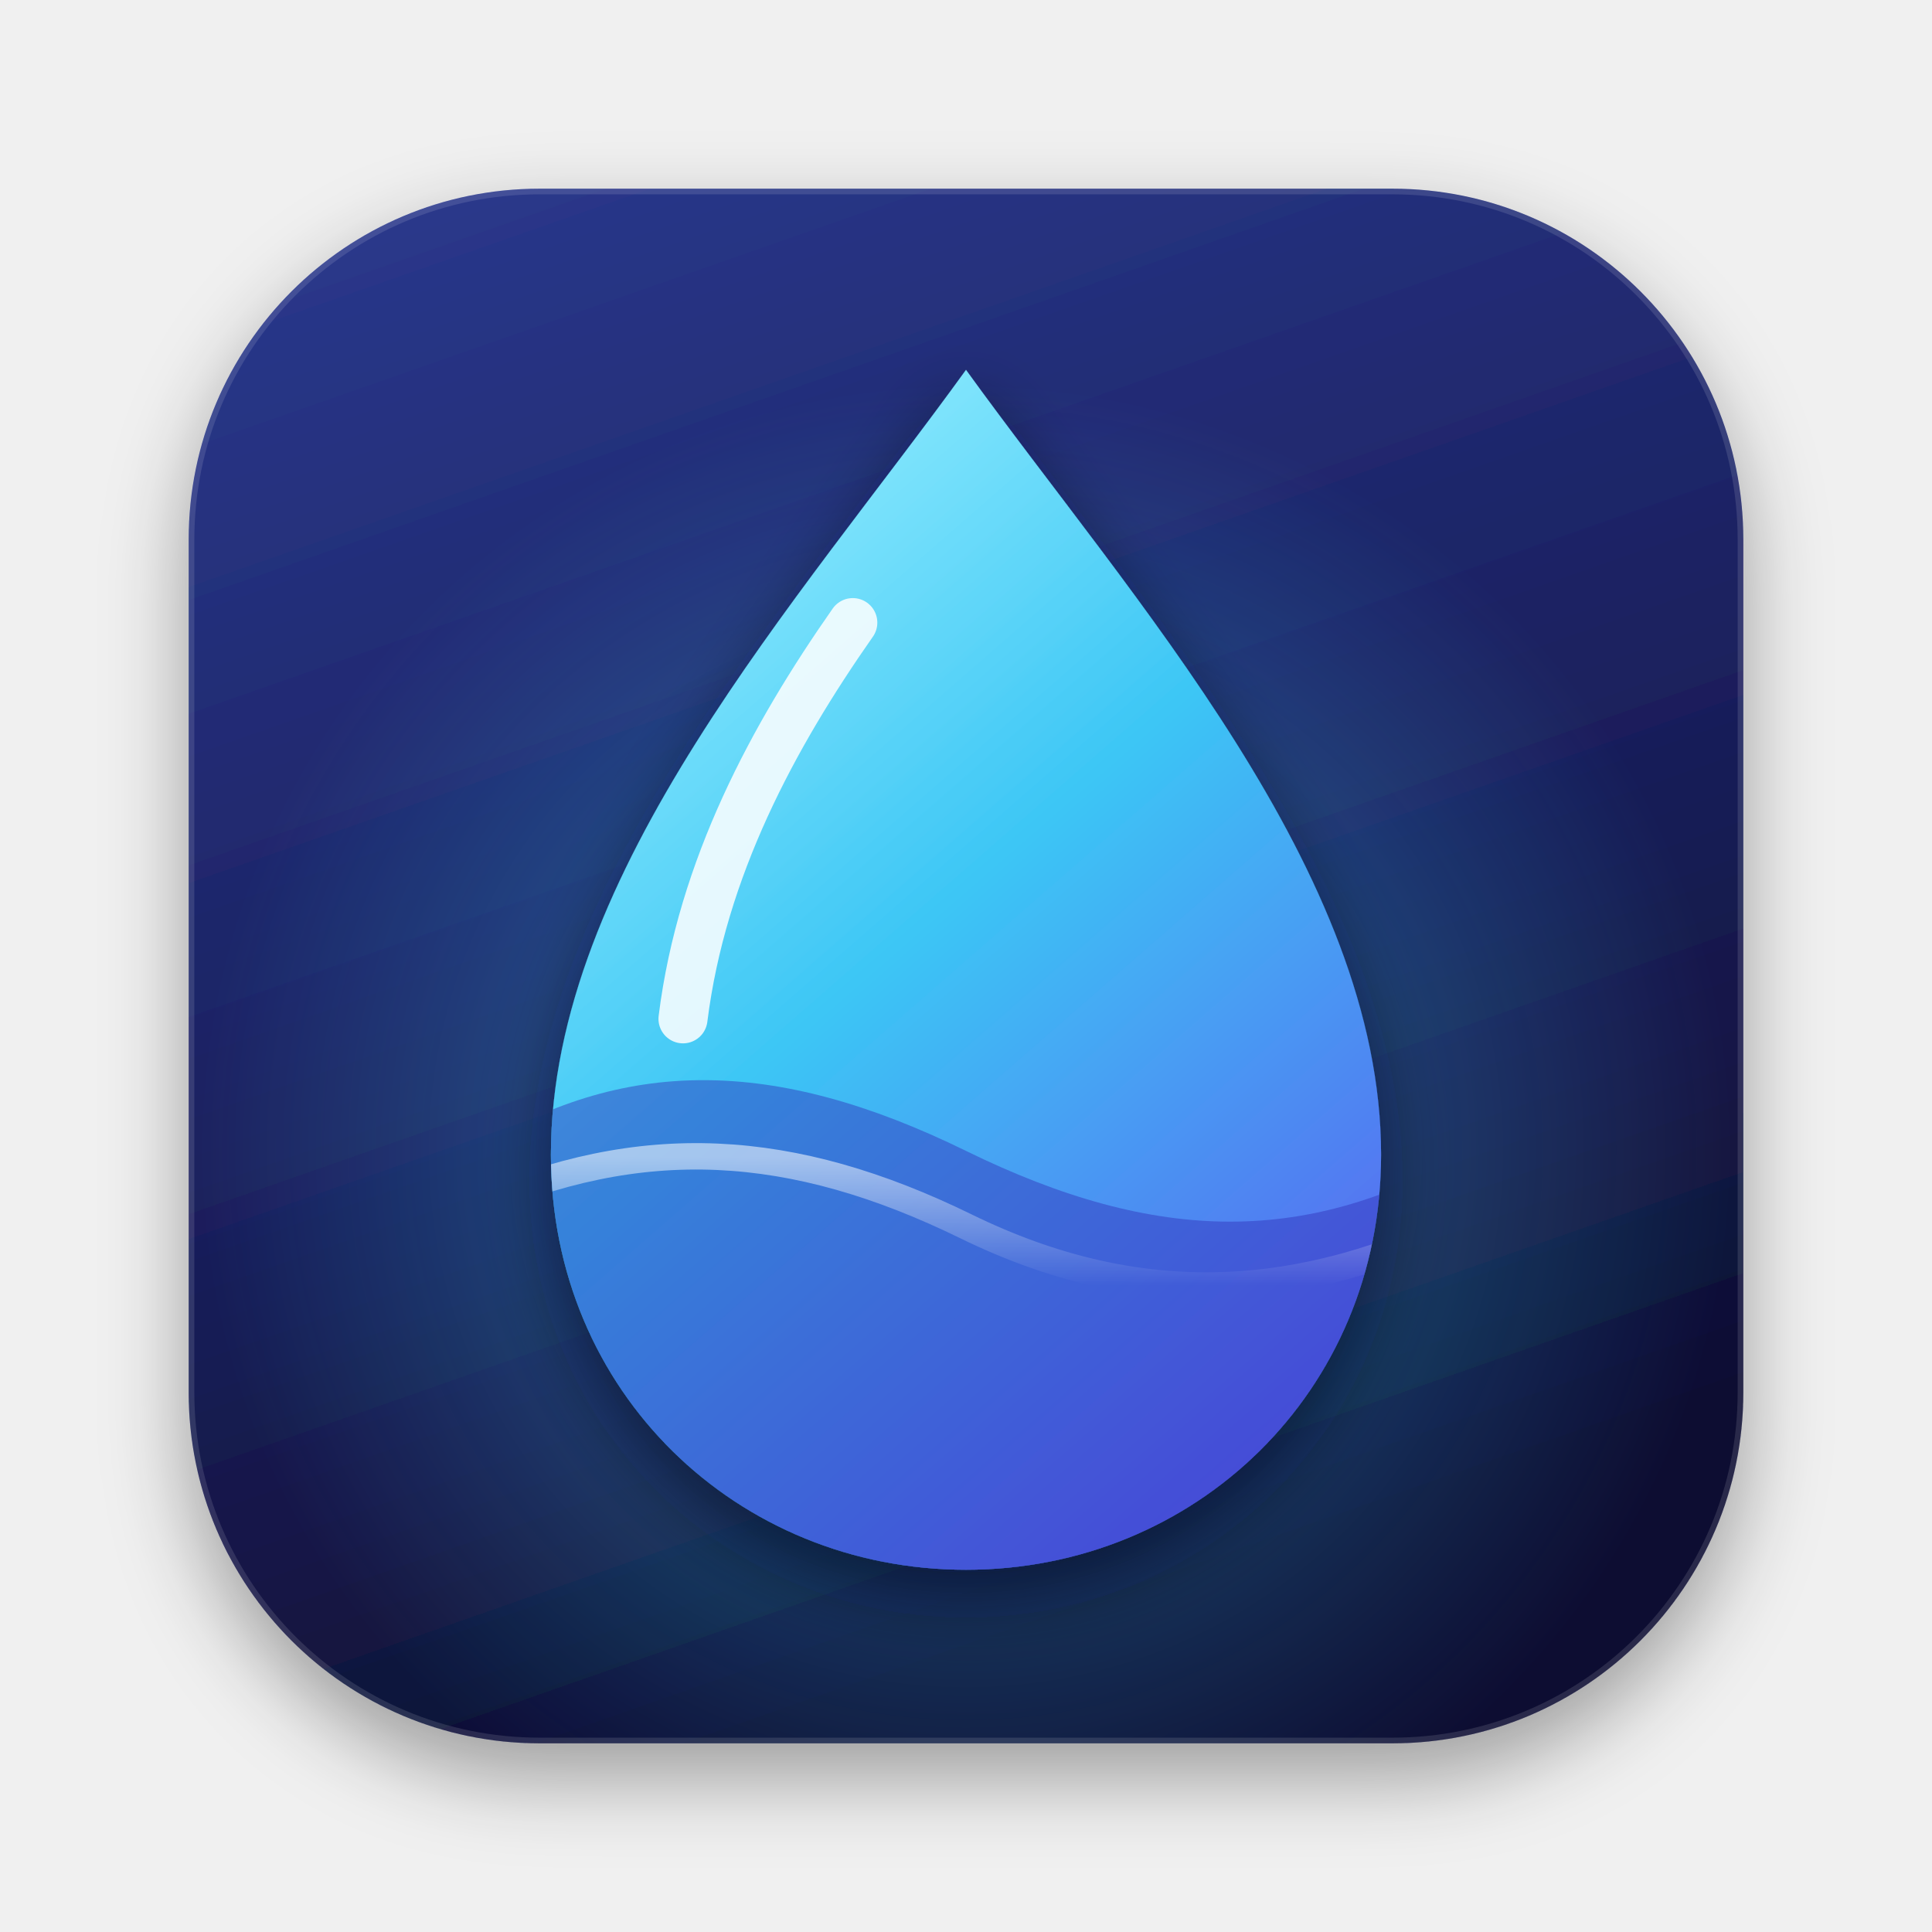
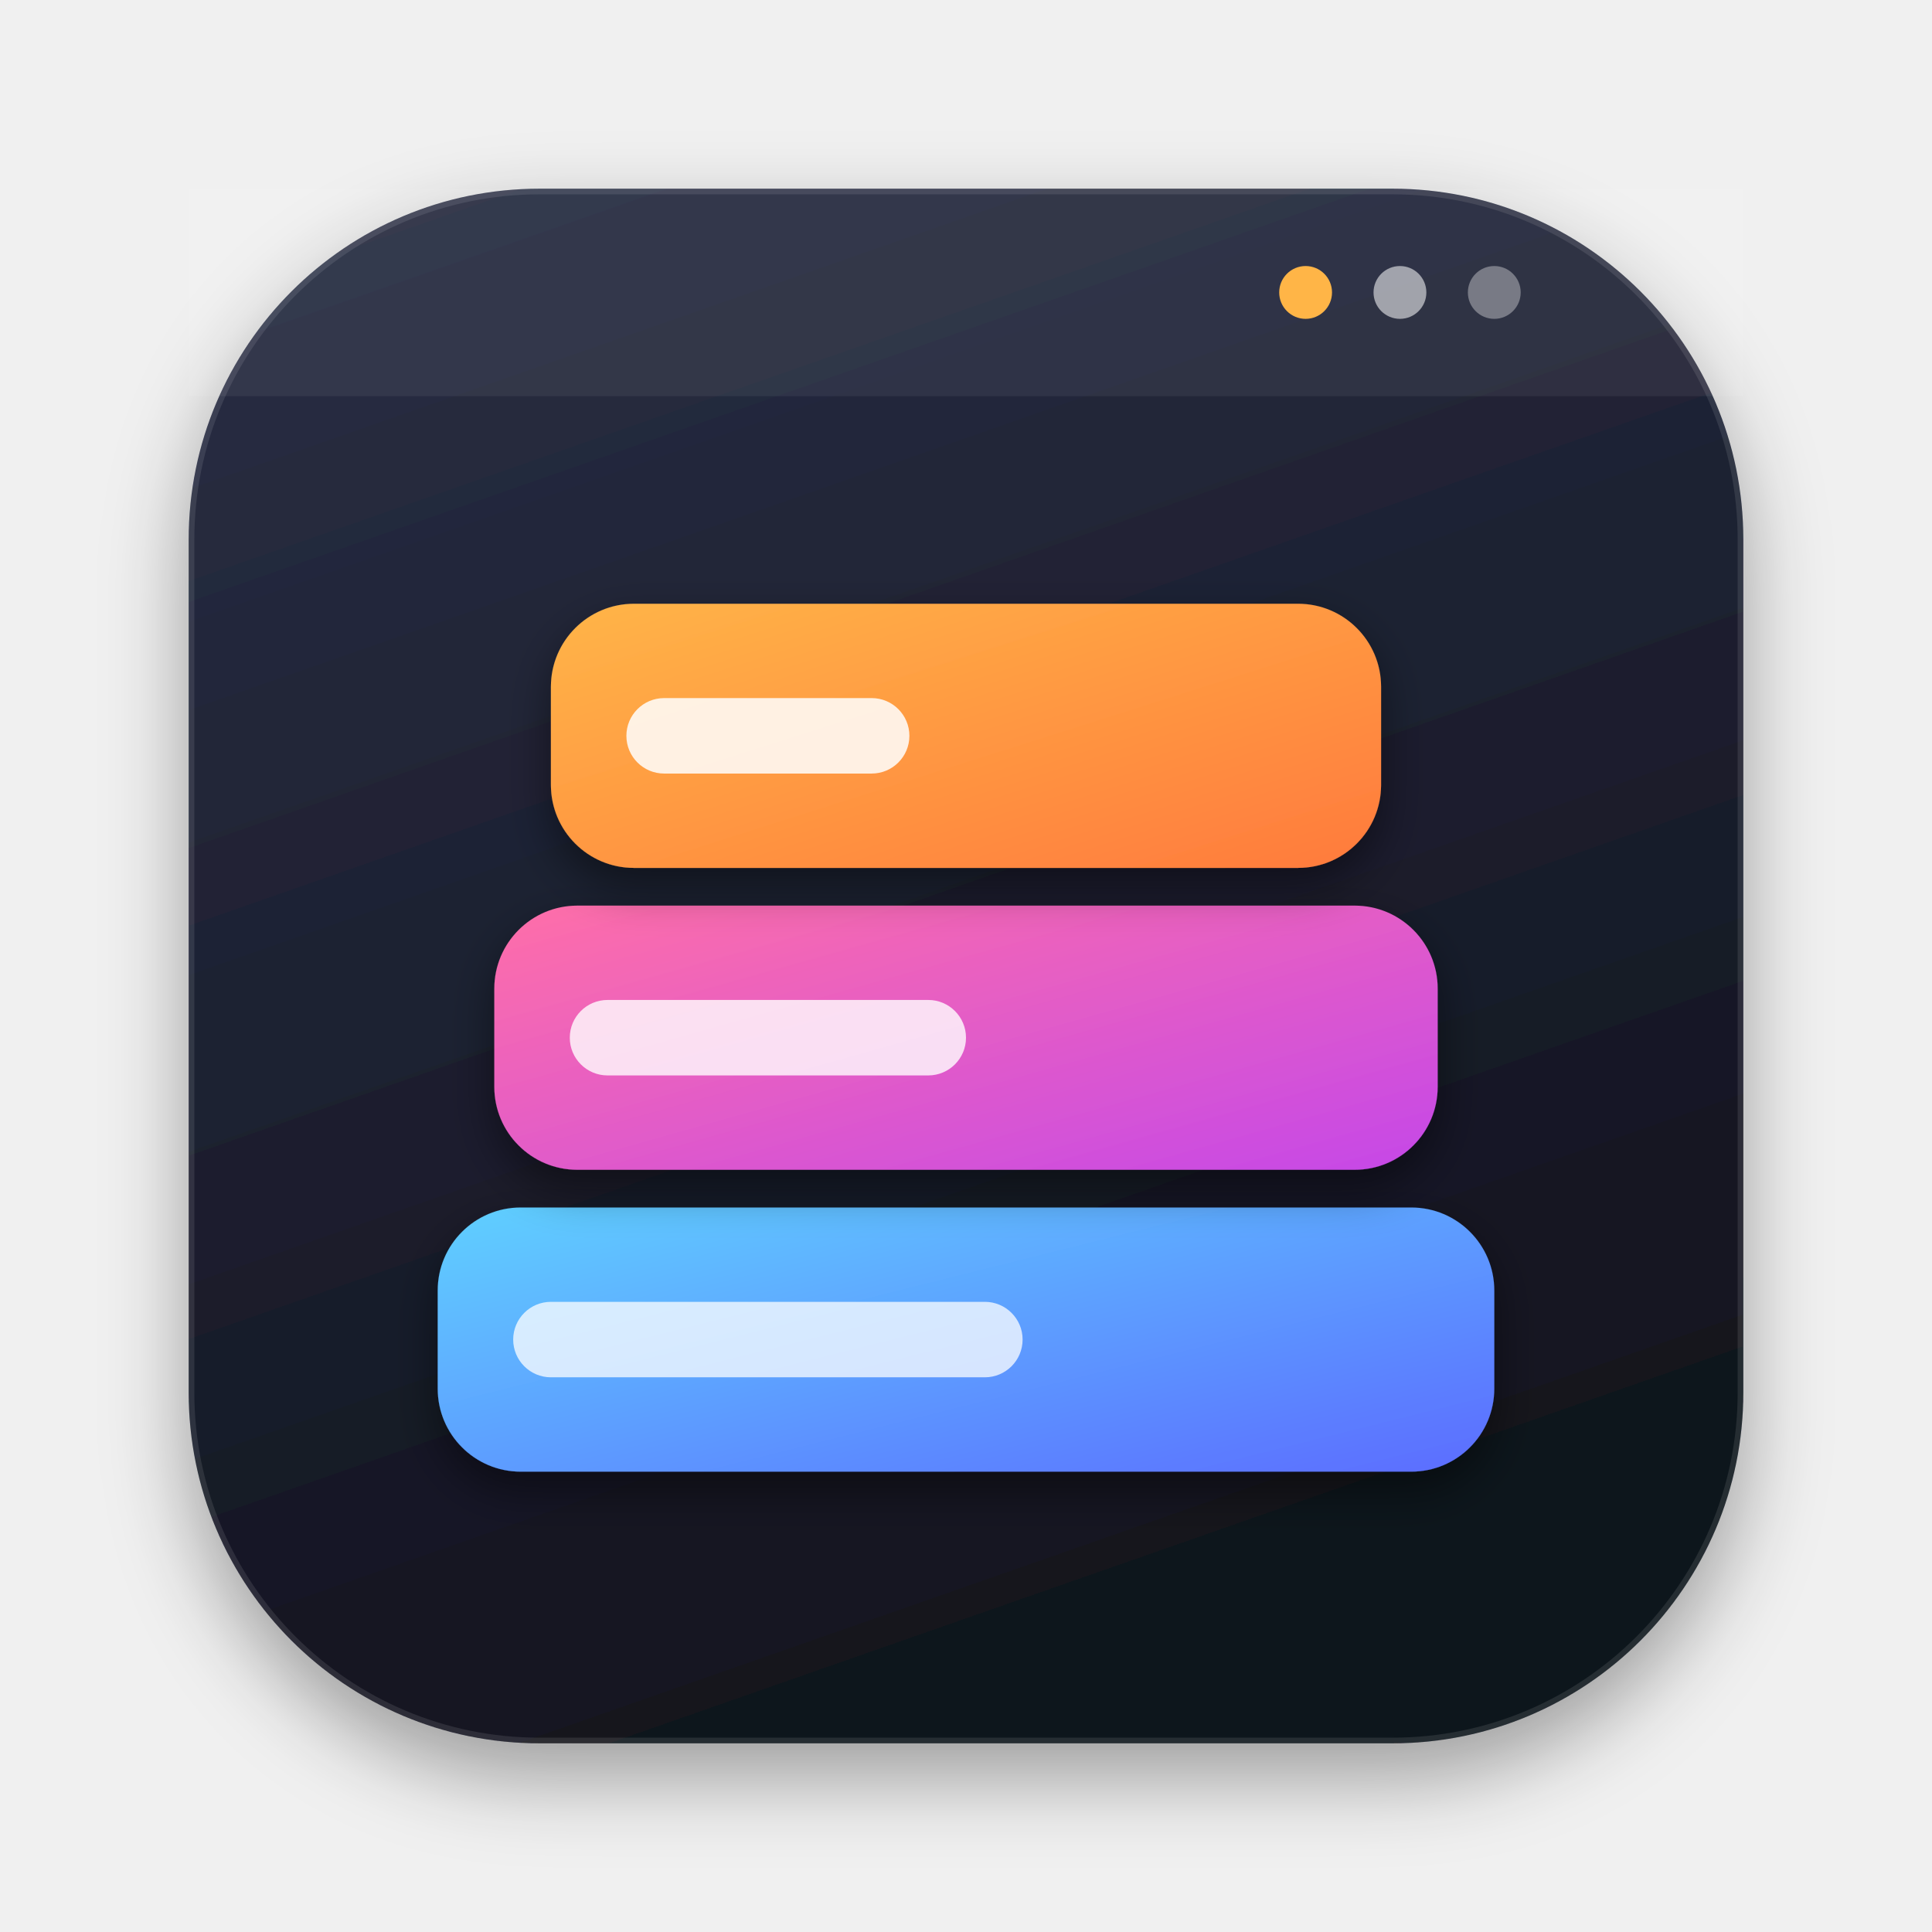
<svg xmlns="http://www.w3.org/2000/svg" width="1024" height="1024" viewBox="0 0 1024 1024">
  <defs>
    <linearGradient id="bg" x1="0" y1="0" x2="0.35" y2="1">
-       <stop offset="0" stop-color="#2B3A8F" />
-       <stop offset="0.55" stop-color="#1B2160" />
-       <stop offset="1" stop-color="#0E0F33" />
+       <stop offset="0" stop-color="#2A2F45" />
+       <stop offset="1" stop-color="#11131E" />
    </linearGradient>
-     <radialGradient id="glow" cx="0.5" cy="0.62" r="0.5">
-       <stop offset="0" stop-color="#3FD3FF" stop-opacity="0.45" />
-       <stop offset="1" stop-color="#3FD3FF" stop-opacity="0" />
-     </radialGradient>
-     <linearGradient id="drop" x1="0.2" y1="0" x2="0.8" y2="1">
-       <stop offset="0" stop-color="#9BF1FF" />
-       <stop offset="0.45" stop-color="#3CC6F5" />
-       <stop offset="1" stop-color="#5B5CF0" />
+     <linearGradient id="b1" x1="0" y1="0" x2="1" y2="1">
+       <stop offset="0" stop-color="#FFB547" />
+       <stop offset="1" stop-color="#FF7A3D" />
    </linearGradient>
-     <linearGradient id="wave" x1="0" y1="0" x2="0" y2="1">
-       <stop offset="0" stop-color="#FFFFFF" stop-opacity="0.55" />
-       <stop offset="1" stop-color="#FFFFFF" stop-opacity="0" />
+     <linearGradient id="b2" x1="0" y1="0" x2="1" y2="1">
+       <stop offset="0" stop-color="#FF6FA8" />
+       <stop offset="1" stop-color="#C548E8" />
    </linearGradient>
-     <clipPath id="dropClip">
-       <path id="dropPath" d="M512 196 C 600 318 732 462 732 612 C 732 738 633 832 512 832 C 391 832 292 738 292 612 C 292 462 424 318 512 196 Z" />
-     </clipPath>
+     <linearGradient id="b3" x1="0" y1="0" x2="1" y2="1">
+       <stop offset="0" stop-color="#5FD0FF" />
+       <stop offset="1" stop-color="#5B6CFF" />
+     </linearGradient>
    <filter id="shadow" x="-20%" y="-20%" width="140%" height="140%">
      <feDropShadow dx="0" dy="18" stdDeviation="22" flood-color="#000" flood-opacity="0.35" />
    </filter>
-     <filter id="dropShadow" x="-30%" y="-30%" width="160%" height="160%">
-       <feDropShadow dx="0" dy="14" stdDeviation="18" flood-color="#05061F" flood-opacity="0.55" />
+     <filter id="barShadow" x="-20%" y="-60%" width="140%" height="220%">
+       <feDropShadow dx="0" dy="10" stdDeviation="12" flood-color="#000" flood-opacity="0.45" />
    </filter>
  </defs>
  <g filter="url(#shadow)">
    <rect x="100" y="100" width="824" height="824" rx="186" fill="url(#bg)" />
  </g>
-   <rect x="100" y="100" width="824" height="824" rx="186" fill="url(#glow)" />
-   <rect x="101.5" y="101.5" width="821" height="821" rx="184.5" fill="none" stroke="#FFFFFF" stroke-opacity="0.12" stroke-width="3" />
-   <g filter="url(#dropShadow)">
-     <path d="M512 196 C 600 318 732 462 732 612 C 732 738 633 832 512 832 C 391 832 292 738 292 612 C 292 462 424 318 512 196 Z" fill="url(#drop)" />
+   <rect x="101.5" y="101.5" width="821" height="821" rx="184.5" fill="none" stroke="#FFFFFF" stroke-opacity="0.10" stroke-width="3" />
+   <rect x="100" y="100" width="824" height="110" rx="0" fill="#FFFFFF" fill-opacity="0.06" clip-path="inset(0 round 186px 186px 0 0)" />
+   <circle cx="742" cy="155" r="14" fill="#FFFFFF" fill-opacity="0.55" />
+   <circle cx="792" cy="155" r="14" fill="#FFFFFF" fill-opacity="0.35" />
+   <circle cx="692" cy="155" r="14" fill="#FFB547" />
+   <g filter="url(#barShadow)">
+     <rect x="232" y="640" width="560" height="140" rx="44" fill="url(#b3)" />
  </g>
-   <g clip-path="url(#dropClip)">
-     <path d="M250 610 C 330 560 410 560 512 610 C 614 660 694 660 780 610 L 780 860 L 250 860 Z" fill="#2E2FB8" opacity="0.45" />
-     <path d="M250 640 C 340 600 420 605 512 650 C 604 695 690 690 780 645" fill="none" stroke="url(#wave)" stroke-width="14" stroke-linecap="round" />
+   <g filter="url(#barShadow)">
+     <rect x="262" y="480" width="500" height="140" rx="44" fill="url(#b2)" />
  </g>
-   <path d="M452 330 C 410 390 372 460 362 540" fill="none" stroke="#FFFFFF" stroke-opacity="0.85" stroke-width="26" stroke-linecap="round" />
+   <g filter="url(#barShadow)">
+     <rect x="292" y="320" width="440" height="140" rx="44" fill="url(#b1)" />
+   </g>
+   <rect x="332" y="370" width="150" height="40" rx="20" fill="#FFFFFF" fill-opacity="0.85" />
+   <rect x="302" y="530" width="210" height="40" rx="20" fill="#FFFFFF" fill-opacity="0.8" />
+   <rect x="272" y="690" width="270" height="40" rx="20" fill="#FFFFFF" fill-opacity="0.75" />
</svg>
